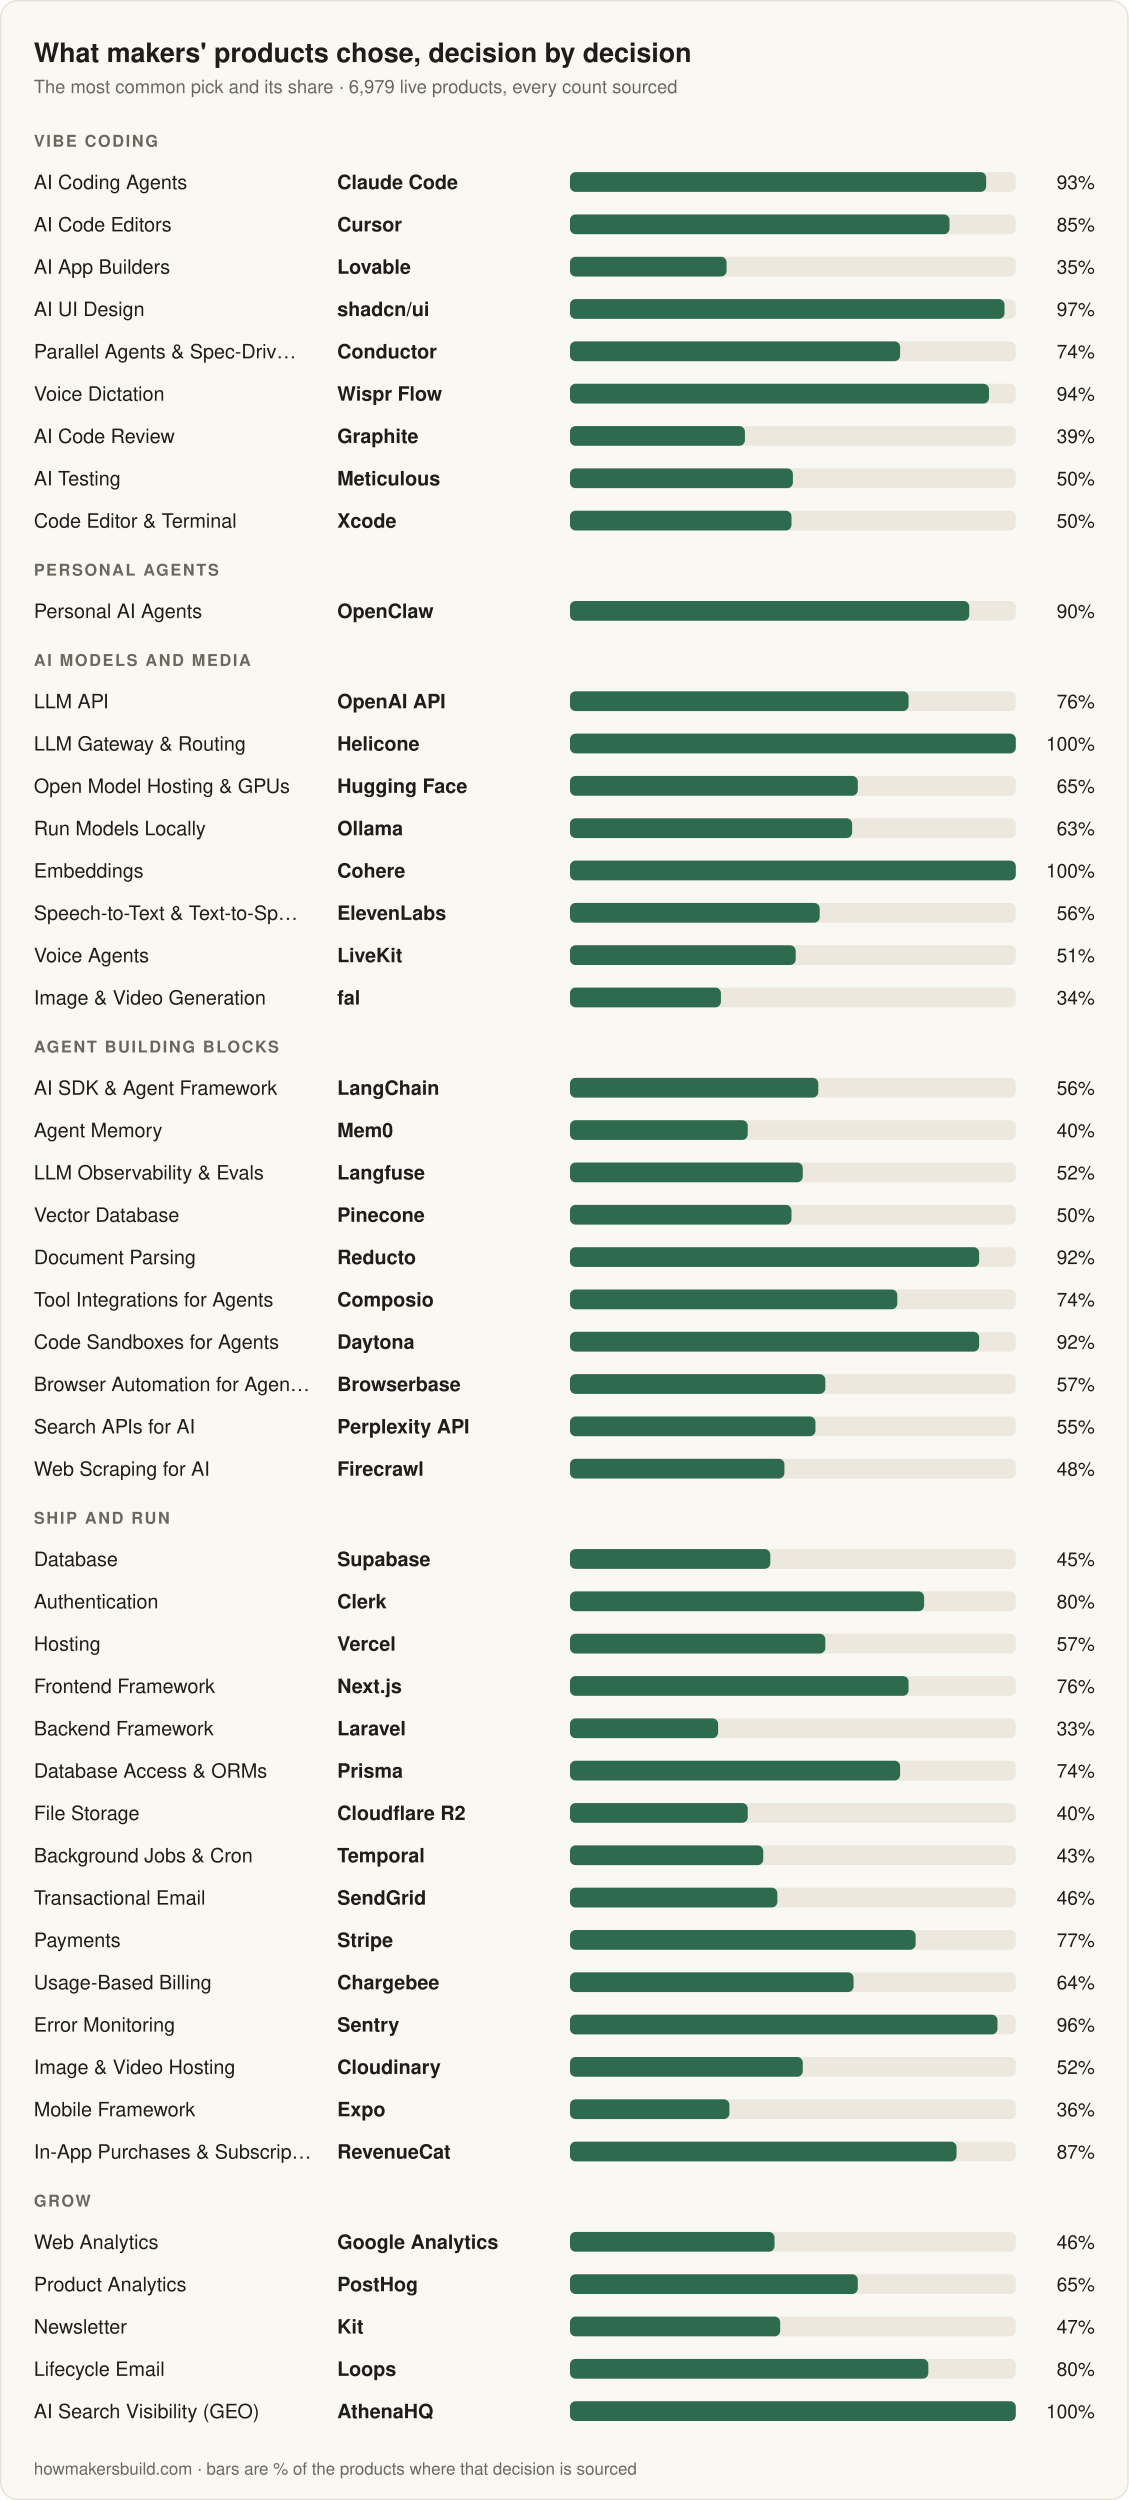
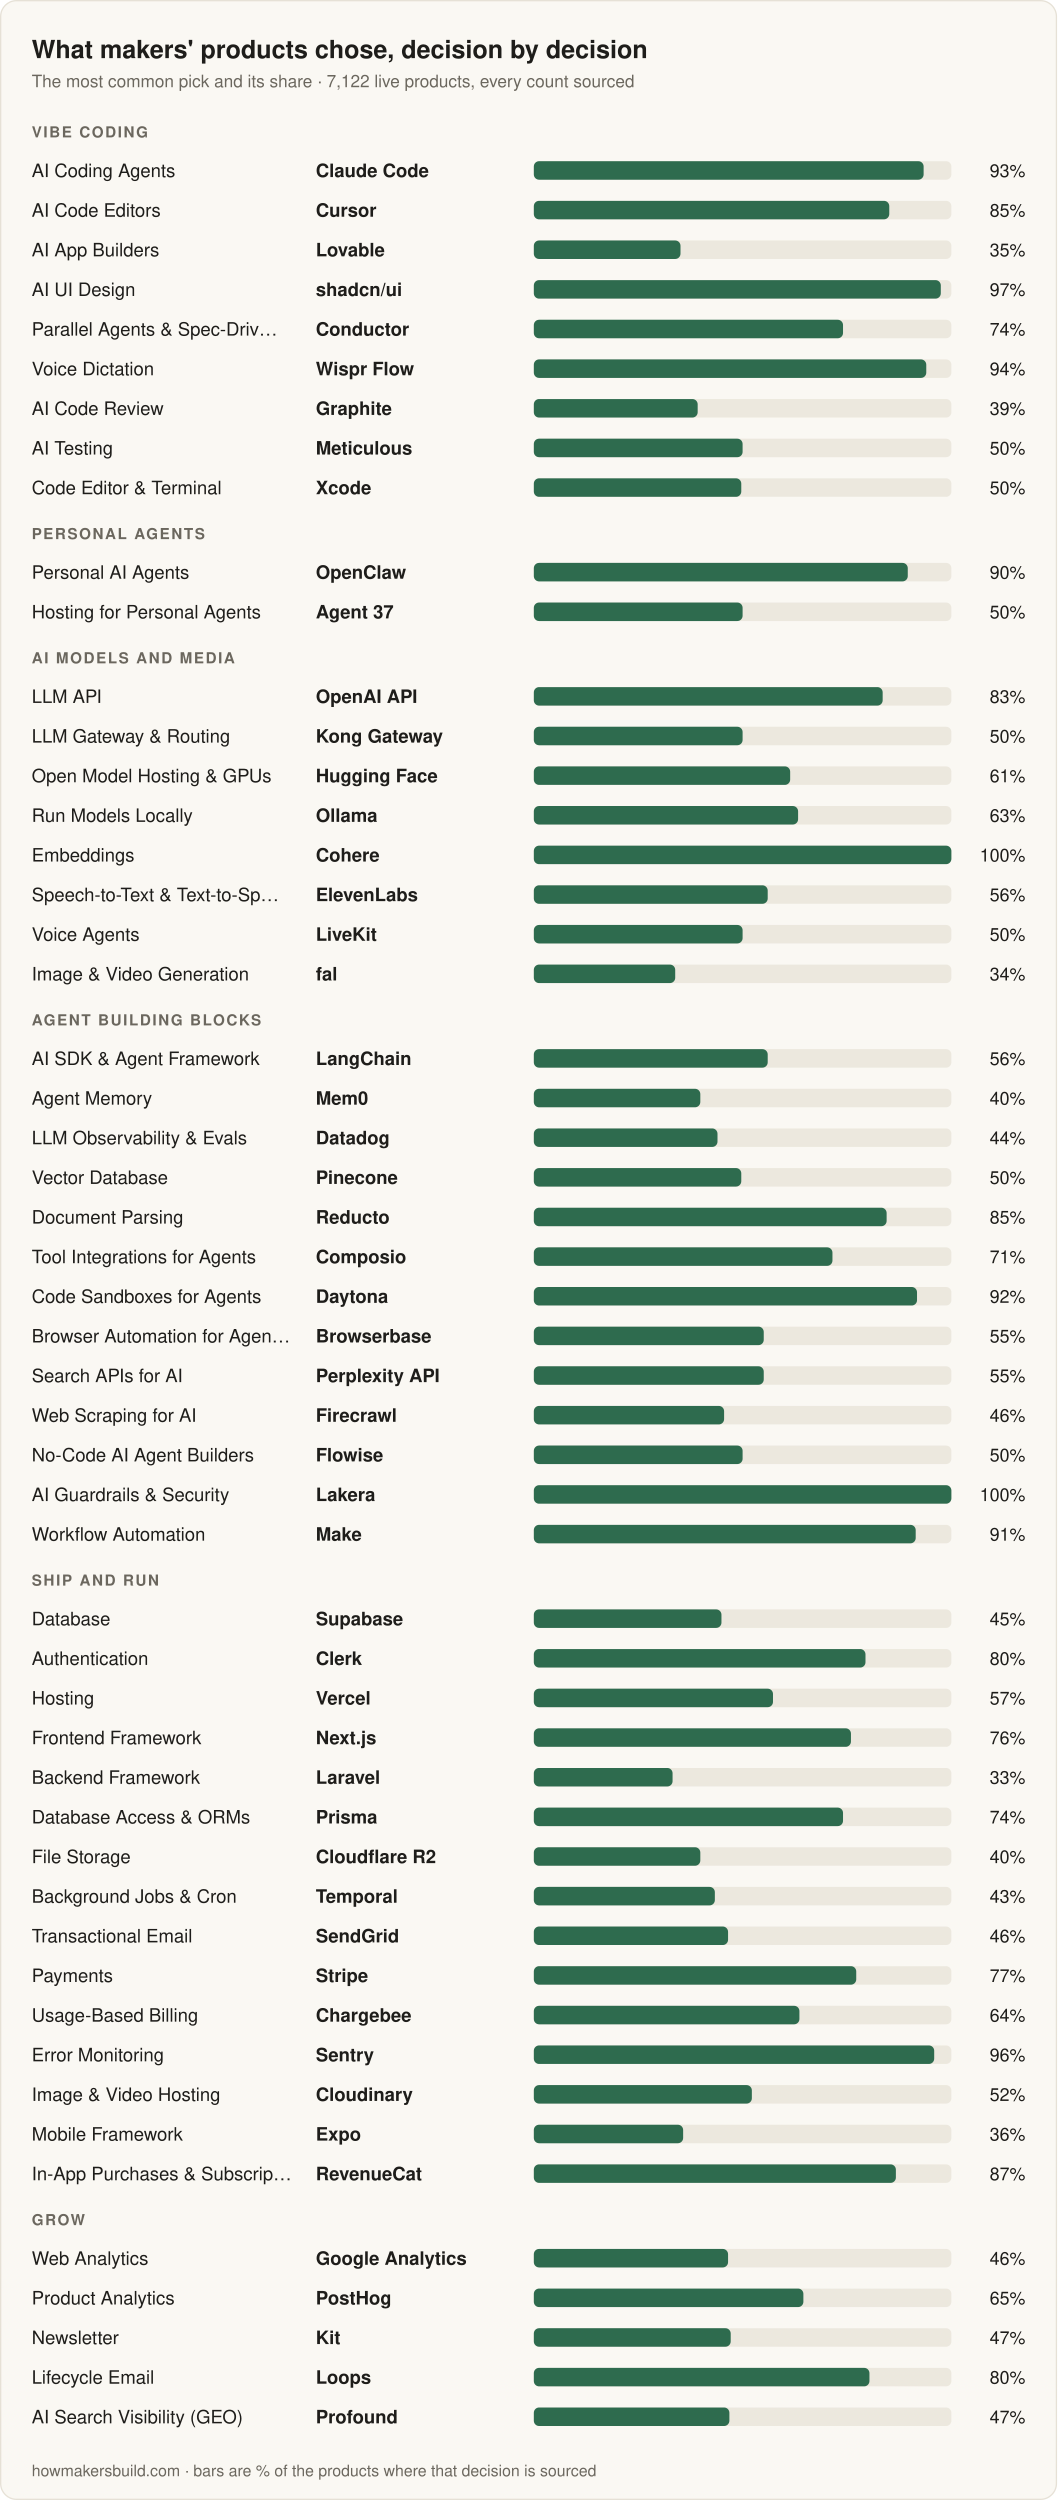
- <svg xmlns="http://www.w3.org/2000/svg" width="800" height="1772" viewBox="0 0 800 1772" font-family="-apple-system, BlinkMacSystemFont, 'Segoe UI', Helvetica, Arial, sans-serif">
-   <rect x="0.5" y="0.5" width="799" height="1771" rx="12" fill="#faf8f3" stroke="#e6e1d6" />
+ <svg xmlns="http://www.w3.org/2000/svg" width="800" height="1892" viewBox="0 0 800 1892" font-family="-apple-system, BlinkMacSystemFont, 'Segoe UI', Helvetica, Arial, sans-serif">
+   <rect x="0.5" y="0.5" width="799" height="1891" rx="12" fill="#faf8f3" stroke="#e6e1d6" />
  <text x="24" y="44" font-size="19" font-weight="700" fill="#1e1d1a">What makers' products chose, decision by decision</text>
-   <text x="24" y="66" font-size="13" fill="#6b675e">The most common pick and its share · 6,979 live products, every count sourced</text>
+   <text x="24" y="66" font-size="13" fill="#6b675e">The most common pick and its share · 7,122 live products, every count sourced</text>
  <text x="24" y="104" font-size="11.5" font-weight="700" letter-spacing="1.2" fill="#6b675e">VIBE CODING</text>
  <text x="24" y="134" font-size="14" fill="#1e1d1a">AI Coding Agents</text>
  <text x="239" y="134" font-size="14" font-weight="700" fill="#1e1d1a">Claude Code</text>
  <rect x="404" y="122" width="316" height="14" rx="4" fill="#ece8de" />
  <rect x="404" y="122" width="295" height="14" rx="4" fill="#2e6b4e" />
  <text x="776" y="134" font-size="13.5" text-anchor="end" fill="#1e1d1a">93%</text>
  <text x="24" y="164" font-size="14" fill="#1e1d1a">AI Code Editors</text>
  <text x="239" y="164" font-size="14" font-weight="700" fill="#1e1d1a">Cursor</text>
  <rect x="404" y="152" width="316" height="14" rx="4" fill="#ece8de" />
  <rect x="404" y="152" width="269" height="14" rx="4" fill="#2e6b4e" />
  <text x="776" y="164" font-size="13.5" text-anchor="end" fill="#1e1d1a">85%</text>
  <text x="24" y="194" font-size="14" fill="#1e1d1a">AI App Builders</text>
  <text x="239" y="194" font-size="14" font-weight="700" fill="#1e1d1a">Lovable</text>
  <rect x="404" y="182" width="316" height="14" rx="4" fill="#ece8de" />
  <rect x="404" y="182" width="111" height="14" rx="4" fill="#2e6b4e" />
  <text x="776" y="194" font-size="13.5" text-anchor="end" fill="#1e1d1a">35%</text>
  <text x="24" y="224" font-size="14" fill="#1e1d1a">AI UI Design</text>
  <text x="239" y="224" font-size="14" font-weight="700" fill="#1e1d1a">shadcn/ui</text>
  <rect x="404" y="212" width="316" height="14" rx="4" fill="#ece8de" />
  <rect x="404" y="212" width="308" height="14" rx="4" fill="#2e6b4e" />
  <text x="776" y="224" font-size="13.5" text-anchor="end" fill="#1e1d1a">97%</text>
  <text x="24" y="254" font-size="14" fill="#1e1d1a">Parallel Agents &amp; Spec-Driv…</text>
  <text x="239" y="254" font-size="14" font-weight="700" fill="#1e1d1a">Conductor</text>
  <rect x="404" y="242" width="316" height="14" rx="4" fill="#ece8de" />
  <rect x="404" y="242" width="234" height="14" rx="4" fill="#2e6b4e" />
  <text x="776" y="254" font-size="13.5" text-anchor="end" fill="#1e1d1a">74%</text>
  <text x="24" y="284" font-size="14" fill="#1e1d1a">Voice Dictation</text>
  <text x="239" y="284" font-size="14" font-weight="700" fill="#1e1d1a">Wispr Flow</text>
  <rect x="404" y="272" width="316" height="14" rx="4" fill="#ece8de" />
  <rect x="404" y="272" width="297" height="14" rx="4" fill="#2e6b4e" />
  <text x="776" y="284" font-size="13.5" text-anchor="end" fill="#1e1d1a">94%</text>
  <text x="24" y="314" font-size="14" fill="#1e1d1a">AI Code Review</text>
  <text x="239" y="314" font-size="14" font-weight="700" fill="#1e1d1a">Graphite</text>
  <rect x="404" y="302" width="316" height="14" rx="4" fill="#ece8de" />
  <rect x="404" y="302" width="124" height="14" rx="4" fill="#2e6b4e" />
  <text x="776" y="314" font-size="13.5" text-anchor="end" fill="#1e1d1a">39%</text>
  <text x="24" y="344" font-size="14" fill="#1e1d1a">AI Testing</text>
  <text x="239" y="344" font-size="14" font-weight="700" fill="#1e1d1a">Meticulous</text>
  <rect x="404" y="332" width="316" height="14" rx="4" fill="#ece8de" />
  <rect x="404" y="332" width="158" height="14" rx="4" fill="#2e6b4e" />
  <text x="776" y="344" font-size="13.5" text-anchor="end" fill="#1e1d1a">50%</text>
  <text x="24" y="374" font-size="14" fill="#1e1d1a">Code Editor &amp; Terminal</text>
  <text x="239" y="374" font-size="14" font-weight="700" fill="#1e1d1a">Xcode</text>
  <rect x="404" y="362" width="316" height="14" rx="4" fill="#ece8de" />
  <rect x="404" y="362" width="157" height="14" rx="4" fill="#2e6b4e" />
  <text x="776" y="374" font-size="13.5" text-anchor="end" fill="#1e1d1a">50%</text>
  <text x="24" y="408" font-size="11.5" font-weight="700" letter-spacing="1.2" fill="#6b675e">PERSONAL AGENTS</text>
  <text x="24" y="438" font-size="14" fill="#1e1d1a">Personal AI Agents</text>
  <text x="239" y="438" font-size="14" font-weight="700" fill="#1e1d1a">OpenClaw</text>
  <rect x="404" y="426" width="316" height="14" rx="4" fill="#ece8de" />
  <rect x="404" y="426" width="283" height="14" rx="4" fill="#2e6b4e" />
  <text x="776" y="438" font-size="13.5" text-anchor="end" fill="#1e1d1a">90%</text>
-   <text x="24" y="472" font-size="11.5" font-weight="700" letter-spacing="1.2" fill="#6b675e">AI MODELS AND MEDIA</text>
-   <text x="24" y="502" font-size="14" fill="#1e1d1a">LLM API</text>
-   <text x="239" y="502" font-size="14" font-weight="700" fill="#1e1d1a">OpenAI API</text>
-   <rect x="404" y="490" width="316" height="14" rx="4" fill="#ece8de" />
-   <rect x="404" y="490" width="240" height="14" rx="4" fill="#2e6b4e" />
-   <text x="776" y="502" font-size="13.5" text-anchor="end" fill="#1e1d1a">76%</text>
-   <text x="24" y="532" font-size="14" fill="#1e1d1a">LLM Gateway &amp; Routing</text>
-   <text x="239" y="532" font-size="14" font-weight="700" fill="#1e1d1a">Helicone</text>
+   <text x="24" y="468" font-size="14" fill="#1e1d1a">Hosting for Personal Agents</text>
+   <text x="239" y="468" font-size="14" font-weight="700" fill="#1e1d1a">Agent 37</text>
+   <rect x="404" y="456" width="316" height="14" rx="4" fill="#ece8de" />
+   <rect x="404" y="456" width="158" height="14" rx="4" fill="#2e6b4e" />
+   <text x="776" y="468" font-size="13.5" text-anchor="end" fill="#1e1d1a">50%</text>
+   <text x="24" y="502" font-size="11.5" font-weight="700" letter-spacing="1.2" fill="#6b675e">AI MODELS AND MEDIA</text>
+   <text x="24" y="532" font-size="14" fill="#1e1d1a">LLM API</text>
+   <text x="239" y="532" font-size="14" font-weight="700" fill="#1e1d1a">OpenAI API</text>
  <rect x="404" y="520" width="316" height="14" rx="4" fill="#ece8de" />
-   <rect x="404" y="520" width="316" height="14" rx="4" fill="#2e6b4e" />
-   <text x="776" y="532" font-size="13.5" text-anchor="end" fill="#1e1d1a">100%</text>
-   <text x="24" y="562" font-size="14" fill="#1e1d1a">Open Model Hosting &amp; GPUs</text>
-   <text x="239" y="562" font-size="14" font-weight="700" fill="#1e1d1a">Hugging Face</text>
+   <rect x="404" y="520" width="264" height="14" rx="4" fill="#2e6b4e" />
+   <text x="776" y="532" font-size="13.5" text-anchor="end" fill="#1e1d1a">83%</text>
+   <text x="24" y="562" font-size="14" fill="#1e1d1a">LLM Gateway &amp; Routing</text>
+   <text x="239" y="562" font-size="14" font-weight="700" fill="#1e1d1a">Kong Gateway</text>
  <rect x="404" y="550" width="316" height="14" rx="4" fill="#ece8de" />
-   <rect x="404" y="550" width="204" height="14" rx="4" fill="#2e6b4e" />
-   <text x="776" y="562" font-size="13.5" text-anchor="end" fill="#1e1d1a">65%</text>
-   <text x="24" y="592" font-size="14" fill="#1e1d1a">Run Models Locally</text>
-   <text x="239" y="592" font-size="14" font-weight="700" fill="#1e1d1a">Ollama</text>
+   <rect x="404" y="550" width="158" height="14" rx="4" fill="#2e6b4e" />
+   <text x="776" y="562" font-size="13.5" text-anchor="end" fill="#1e1d1a">50%</text>
+   <text x="24" y="592" font-size="14" fill="#1e1d1a">Open Model Hosting &amp; GPUs</text>
+   <text x="239" y="592" font-size="14" font-weight="700" fill="#1e1d1a">Hugging Face</text>
  <rect x="404" y="580" width="316" height="14" rx="4" fill="#ece8de" />
-   <rect x="404" y="580" width="200" height="14" rx="4" fill="#2e6b4e" />
-   <text x="776" y="592" font-size="13.5" text-anchor="end" fill="#1e1d1a">63%</text>
-   <text x="24" y="622" font-size="14" fill="#1e1d1a">Embeddings</text>
-   <text x="239" y="622" font-size="14" font-weight="700" fill="#1e1d1a">Cohere</text>
+   <rect x="404" y="580" width="194" height="14" rx="4" fill="#2e6b4e" />
+   <text x="776" y="592" font-size="13.5" text-anchor="end" fill="#1e1d1a">61%</text>
+   <text x="24" y="622" font-size="14" fill="#1e1d1a">Run Models Locally</text>
+   <text x="239" y="622" font-size="14" font-weight="700" fill="#1e1d1a">Ollama</text>
  <rect x="404" y="610" width="316" height="14" rx="4" fill="#ece8de" />
-   <rect x="404" y="610" width="316" height="14" rx="4" fill="#2e6b4e" />
-   <text x="776" y="622" font-size="13.5" text-anchor="end" fill="#1e1d1a">100%</text>
-   <text x="24" y="652" font-size="14" fill="#1e1d1a">Speech-to-Text &amp; Text-to-Sp…</text>
-   <text x="239" y="652" font-size="14" font-weight="700" fill="#1e1d1a">ElevenLabs</text>
+   <rect x="404" y="610" width="200" height="14" rx="4" fill="#2e6b4e" />
+   <text x="776" y="622" font-size="13.5" text-anchor="end" fill="#1e1d1a">63%</text>
+   <text x="24" y="652" font-size="14" fill="#1e1d1a">Embeddings</text>
+   <text x="239" y="652" font-size="14" font-weight="700" fill="#1e1d1a">Cohere</text>
  <rect x="404" y="640" width="316" height="14" rx="4" fill="#ece8de" />
-   <rect x="404" y="640" width="177" height="14" rx="4" fill="#2e6b4e" />
-   <text x="776" y="652" font-size="13.5" text-anchor="end" fill="#1e1d1a">56%</text>
-   <text x="24" y="682" font-size="14" fill="#1e1d1a">Voice Agents</text>
-   <text x="239" y="682" font-size="14" font-weight="700" fill="#1e1d1a">LiveKit</text>
+   <rect x="404" y="640" width="316" height="14" rx="4" fill="#2e6b4e" />
+   <text x="776" y="652" font-size="13.5" text-anchor="end" fill="#1e1d1a">100%</text>
+   <text x="24" y="682" font-size="14" fill="#1e1d1a">Speech-to-Text &amp; Text-to-Sp…</text>
+   <text x="239" y="682" font-size="14" font-weight="700" fill="#1e1d1a">ElevenLabs</text>
  <rect x="404" y="670" width="316" height="14" rx="4" fill="#ece8de" />
-   <rect x="404" y="670" width="160" height="14" rx="4" fill="#2e6b4e" />
-   <text x="776" y="682" font-size="13.5" text-anchor="end" fill="#1e1d1a">51%</text>
-   <text x="24" y="712" font-size="14" fill="#1e1d1a">Image &amp; Video Generation</text>
-   <text x="239" y="712" font-size="14" font-weight="700" fill="#1e1d1a">fal</text>
+   <rect x="404" y="670" width="177" height="14" rx="4" fill="#2e6b4e" />
+   <text x="776" y="682" font-size="13.5" text-anchor="end" fill="#1e1d1a">56%</text>
+   <text x="24" y="712" font-size="14" fill="#1e1d1a">Voice Agents</text>
+   <text x="239" y="712" font-size="14" font-weight="700" fill="#1e1d1a">LiveKit</text>
  <rect x="404" y="700" width="316" height="14" rx="4" fill="#ece8de" />
-   <rect x="404" y="700" width="107" height="14" rx="4" fill="#2e6b4e" />
-   <text x="776" y="712" font-size="13.5" text-anchor="end" fill="#1e1d1a">34%</text>
-   <text x="24" y="746" font-size="11.5" font-weight="700" letter-spacing="1.2" fill="#6b675e">AGENT BUILDING BLOCKS</text>
-   <text x="24" y="776" font-size="14" fill="#1e1d1a">AI SDK &amp; Agent Framework</text>
-   <text x="239" y="776" font-size="14" font-weight="700" fill="#1e1d1a">LangChain</text>
-   <rect x="404" y="764" width="316" height="14" rx="4" fill="#ece8de" />
-   <rect x="404" y="764" width="176" height="14" rx="4" fill="#2e6b4e" />
-   <text x="776" y="776" font-size="13.5" text-anchor="end" fill="#1e1d1a">56%</text>
-   <text x="24" y="806" font-size="14" fill="#1e1d1a">Agent Memory</text>
-   <text x="239" y="806" font-size="14" font-weight="700" fill="#1e1d1a">Mem0</text>
+   <rect x="404" y="700" width="158" height="14" rx="4" fill="#2e6b4e" />
+   <text x="776" y="712" font-size="13.5" text-anchor="end" fill="#1e1d1a">50%</text>
+   <text x="24" y="742" font-size="14" fill="#1e1d1a">Image &amp; Video Generation</text>
+   <text x="239" y="742" font-size="14" font-weight="700" fill="#1e1d1a">fal</text>
+   <rect x="404" y="730" width="316" height="14" rx="4" fill="#ece8de" />
+   <rect x="404" y="730" width="107" height="14" rx="4" fill="#2e6b4e" />
+   <text x="776" y="742" font-size="13.5" text-anchor="end" fill="#1e1d1a">34%</text>
+   <text x="24" y="776" font-size="11.5" font-weight="700" letter-spacing="1.2" fill="#6b675e">AGENT BUILDING BLOCKS</text>
+   <text x="24" y="806" font-size="14" fill="#1e1d1a">AI SDK &amp; Agent Framework</text>
+   <text x="239" y="806" font-size="14" font-weight="700" fill="#1e1d1a">LangChain</text>
  <rect x="404" y="794" width="316" height="14" rx="4" fill="#ece8de" />
-   <rect x="404" y="794" width="126" height="14" rx="4" fill="#2e6b4e" />
-   <text x="776" y="806" font-size="13.5" text-anchor="end" fill="#1e1d1a">40%</text>
-   <text x="24" y="836" font-size="14" fill="#1e1d1a">LLM Observability &amp; Evals</text>
-   <text x="239" y="836" font-size="14" font-weight="700" fill="#1e1d1a">Langfuse</text>
+   <rect x="404" y="794" width="177" height="14" rx="4" fill="#2e6b4e" />
+   <text x="776" y="806" font-size="13.5" text-anchor="end" fill="#1e1d1a">56%</text>
+   <text x="24" y="836" font-size="14" fill="#1e1d1a">Agent Memory</text>
+   <text x="239" y="836" font-size="14" font-weight="700" fill="#1e1d1a">Mem0</text>
  <rect x="404" y="824" width="316" height="14" rx="4" fill="#ece8de" />
-   <rect x="404" y="824" width="165" height="14" rx="4" fill="#2e6b4e" />
-   <text x="776" y="836" font-size="13.5" text-anchor="end" fill="#1e1d1a">52%</text>
-   <text x="24" y="866" font-size="14" fill="#1e1d1a">Vector Database</text>
-   <text x="239" y="866" font-size="14" font-weight="700" fill="#1e1d1a">Pinecone</text>
+   <rect x="404" y="824" width="126" height="14" rx="4" fill="#2e6b4e" />
+   <text x="776" y="836" font-size="13.5" text-anchor="end" fill="#1e1d1a">40%</text>
+   <text x="24" y="866" font-size="14" fill="#1e1d1a">LLM Observability &amp; Evals</text>
+   <text x="239" y="866" font-size="14" font-weight="700" fill="#1e1d1a">Datadog</text>
  <rect x="404" y="854" width="316" height="14" rx="4" fill="#ece8de" />
-   <rect x="404" y="854" width="157" height="14" rx="4" fill="#2e6b4e" />
-   <text x="776" y="866" font-size="13.5" text-anchor="end" fill="#1e1d1a">50%</text>
-   <text x="24" y="896" font-size="14" fill="#1e1d1a">Document Parsing</text>
-   <text x="239" y="896" font-size="14" font-weight="700" fill="#1e1d1a">Reducto</text>
+   <rect x="404" y="854" width="139" height="14" rx="4" fill="#2e6b4e" />
+   <text x="776" y="866" font-size="13.5" text-anchor="end" fill="#1e1d1a">44%</text>
+   <text x="24" y="896" font-size="14" fill="#1e1d1a">Vector Database</text>
+   <text x="239" y="896" font-size="14" font-weight="700" fill="#1e1d1a">Pinecone</text>
  <rect x="404" y="884" width="316" height="14" rx="4" fill="#ece8de" />
-   <rect x="404" y="884" width="290" height="14" rx="4" fill="#2e6b4e" />
-   <text x="776" y="896" font-size="13.5" text-anchor="end" fill="#1e1d1a">92%</text>
-   <text x="24" y="926" font-size="14" fill="#1e1d1a">Tool Integrations for Agents</text>
-   <text x="239" y="926" font-size="14" font-weight="700" fill="#1e1d1a">Composio</text>
+   <rect x="404" y="884" width="157" height="14" rx="4" fill="#2e6b4e" />
+   <text x="776" y="896" font-size="13.5" text-anchor="end" fill="#1e1d1a">50%</text>
+   <text x="24" y="926" font-size="14" fill="#1e1d1a">Document Parsing</text>
+   <text x="239" y="926" font-size="14" font-weight="700" fill="#1e1d1a">Reducto</text>
  <rect x="404" y="914" width="316" height="14" rx="4" fill="#ece8de" />
-   <rect x="404" y="914" width="232" height="14" rx="4" fill="#2e6b4e" />
-   <text x="776" y="926" font-size="13.5" text-anchor="end" fill="#1e1d1a">74%</text>
-   <text x="24" y="956" font-size="14" fill="#1e1d1a">Code Sandboxes for Agents</text>
-   <text x="239" y="956" font-size="14" font-weight="700" fill="#1e1d1a">Daytona</text>
+   <rect x="404" y="914" width="267" height="14" rx="4" fill="#2e6b4e" />
+   <text x="776" y="926" font-size="13.5" text-anchor="end" fill="#1e1d1a">85%</text>
+   <text x="24" y="956" font-size="14" fill="#1e1d1a">Tool Integrations for Agents</text>
+   <text x="239" y="956" font-size="14" font-weight="700" fill="#1e1d1a">Composio</text>
  <rect x="404" y="944" width="316" height="14" rx="4" fill="#ece8de" />
-   <rect x="404" y="944" width="290" height="14" rx="4" fill="#2e6b4e" />
-   <text x="776" y="956" font-size="13.5" text-anchor="end" fill="#1e1d1a">92%</text>
-   <text x="24" y="986" font-size="14" fill="#1e1d1a">Browser Automation for Agen…</text>
-   <text x="239" y="986" font-size="14" font-weight="700" fill="#1e1d1a">Browserbase</text>
+   <rect x="404" y="944" width="226" height="14" rx="4" fill="#2e6b4e" />
+   <text x="776" y="956" font-size="13.5" text-anchor="end" fill="#1e1d1a">71%</text>
+   <text x="24" y="986" font-size="14" fill="#1e1d1a">Code Sandboxes for Agents</text>
+   <text x="239" y="986" font-size="14" font-weight="700" fill="#1e1d1a">Daytona</text>
  <rect x="404" y="974" width="316" height="14" rx="4" fill="#ece8de" />
-   <rect x="404" y="974" width="181" height="14" rx="4" fill="#2e6b4e" />
-   <text x="776" y="986" font-size="13.5" text-anchor="end" fill="#1e1d1a">57%</text>
-   <text x="24" y="1016" font-size="14" fill="#1e1d1a">Search APIs for AI</text>
-   <text x="239" y="1016" font-size="14" font-weight="700" fill="#1e1d1a">Perplexity API</text>
+   <rect x="404" y="974" width="290" height="14" rx="4" fill="#2e6b4e" />
+   <text x="776" y="986" font-size="13.5" text-anchor="end" fill="#1e1d1a">92%</text>
+   <text x="24" y="1016" font-size="14" fill="#1e1d1a">Browser Automation for Agen…</text>
+   <text x="239" y="1016" font-size="14" font-weight="700" fill="#1e1d1a">Browserbase</text>
  <rect x="404" y="1004" width="316" height="14" rx="4" fill="#ece8de" />
  <rect x="404" y="1004" width="174" height="14" rx="4" fill="#2e6b4e" />
  <text x="776" y="1016" font-size="13.5" text-anchor="end" fill="#1e1d1a">55%</text>
-   <text x="24" y="1046" font-size="14" fill="#1e1d1a">Web Scraping for AI</text>
-   <text x="239" y="1046" font-size="14" font-weight="700" fill="#1e1d1a">Firecrawl</text>
+   <text x="24" y="1046" font-size="14" fill="#1e1d1a">Search APIs for AI</text>
+   <text x="239" y="1046" font-size="14" font-weight="700" fill="#1e1d1a">Perplexity API</text>
  <rect x="404" y="1034" width="316" height="14" rx="4" fill="#ece8de" />
-   <rect x="404" y="1034" width="152" height="14" rx="4" fill="#2e6b4e" />
-   <text x="776" y="1046" font-size="13.5" text-anchor="end" fill="#1e1d1a">48%</text>
-   <text x="24" y="1080" font-size="11.5" font-weight="700" letter-spacing="1.2" fill="#6b675e">SHIP AND RUN</text>
-   <text x="24" y="1110" font-size="14" fill="#1e1d1a">Database</text>
-   <text x="239" y="1110" font-size="14" font-weight="700" fill="#1e1d1a">Supabase</text>
-   <rect x="404" y="1098" width="316" height="14" rx="4" fill="#ece8de" />
-   <rect x="404" y="1098" width="142" height="14" rx="4" fill="#2e6b4e" />
-   <text x="776" y="1110" font-size="13.5" text-anchor="end" fill="#1e1d1a">45%</text>
-   <text x="24" y="1140" font-size="14" fill="#1e1d1a">Authentication</text>
-   <text x="239" y="1140" font-size="14" font-weight="700" fill="#1e1d1a">Clerk</text>
-   <rect x="404" y="1128" width="316" height="14" rx="4" fill="#ece8de" />
-   <rect x="404" y="1128" width="251" height="14" rx="4" fill="#2e6b4e" />
-   <text x="776" y="1140" font-size="13.5" text-anchor="end" fill="#1e1d1a">80%</text>
-   <text x="24" y="1170" font-size="14" fill="#1e1d1a">Hosting</text>
-   <text x="239" y="1170" font-size="14" font-weight="700" fill="#1e1d1a">Vercel</text>
-   <rect x="404" y="1158" width="316" height="14" rx="4" fill="#ece8de" />
-   <rect x="404" y="1158" width="181" height="14" rx="4" fill="#2e6b4e" />
-   <text x="776" y="1170" font-size="13.5" text-anchor="end" fill="#1e1d1a">57%</text>
-   <text x="24" y="1200" font-size="14" fill="#1e1d1a">Frontend Framework</text>
-   <text x="239" y="1200" font-size="14" font-weight="700" fill="#1e1d1a">Next.js</text>
-   <rect x="404" y="1188" width="316" height="14" rx="4" fill="#ece8de" />
-   <rect x="404" y="1188" width="240" height="14" rx="4" fill="#2e6b4e" />
-   <text x="776" y="1200" font-size="13.5" text-anchor="end" fill="#1e1d1a">76%</text>
-   <text x="24" y="1230" font-size="14" fill="#1e1d1a">Backend Framework</text>
-   <text x="239" y="1230" font-size="14" font-weight="700" fill="#1e1d1a">Laravel</text>
+   <rect x="404" y="1034" width="174" height="14" rx="4" fill="#2e6b4e" />
+   <text x="776" y="1046" font-size="13.5" text-anchor="end" fill="#1e1d1a">55%</text>
+   <text x="24" y="1076" font-size="14" fill="#1e1d1a">Web Scraping for AI</text>
+   <text x="239" y="1076" font-size="14" font-weight="700" fill="#1e1d1a">Firecrawl</text>
+   <rect x="404" y="1064" width="316" height="14" rx="4" fill="#ece8de" />
+   <rect x="404" y="1064" width="144" height="14" rx="4" fill="#2e6b4e" />
+   <text x="776" y="1076" font-size="13.5" text-anchor="end" fill="#1e1d1a">46%</text>
+   <text x="24" y="1106" font-size="14" fill="#1e1d1a">No-Code AI Agent Builders</text>
+   <text x="239" y="1106" font-size="14" font-weight="700" fill="#1e1d1a">Flowise</text>
+   <rect x="404" y="1094" width="316" height="14" rx="4" fill="#ece8de" />
+   <rect x="404" y="1094" width="158" height="14" rx="4" fill="#2e6b4e" />
+   <text x="776" y="1106" font-size="13.5" text-anchor="end" fill="#1e1d1a">50%</text>
+   <text x="24" y="1136" font-size="14" fill="#1e1d1a">AI Guardrails &amp; Security</text>
+   <text x="239" y="1136" font-size="14" font-weight="700" fill="#1e1d1a">Lakera</text>
+   <rect x="404" y="1124" width="316" height="14" rx="4" fill="#ece8de" />
+   <rect x="404" y="1124" width="316" height="14" rx="4" fill="#2e6b4e" />
+   <text x="776" y="1136" font-size="13.5" text-anchor="end" fill="#1e1d1a">100%</text>
+   <text x="24" y="1166" font-size="14" fill="#1e1d1a">Workflow Automation</text>
+   <text x="239" y="1166" font-size="14" font-weight="700" fill="#1e1d1a">Make</text>
+   <rect x="404" y="1154" width="316" height="14" rx="4" fill="#ece8de" />
+   <rect x="404" y="1154" width="289" height="14" rx="4" fill="#2e6b4e" />
+   <text x="776" y="1166" font-size="13.5" text-anchor="end" fill="#1e1d1a">91%</text>
+   <text x="24" y="1200" font-size="11.5" font-weight="700" letter-spacing="1.2" fill="#6b675e">SHIP AND RUN</text>
+   <text x="24" y="1230" font-size="14" fill="#1e1d1a">Database</text>
+   <text x="239" y="1230" font-size="14" font-weight="700" fill="#1e1d1a">Supabase</text>
  <rect x="404" y="1218" width="316" height="14" rx="4" fill="#ece8de" />
-   <rect x="404" y="1218" width="105" height="14" rx="4" fill="#2e6b4e" />
-   <text x="776" y="1230" font-size="13.5" text-anchor="end" fill="#1e1d1a">33%</text>
-   <text x="24" y="1260" font-size="14" fill="#1e1d1a">Database Access &amp; ORMs</text>
-   <text x="239" y="1260" font-size="14" font-weight="700" fill="#1e1d1a">Prisma</text>
+   <rect x="404" y="1218" width="142" height="14" rx="4" fill="#2e6b4e" />
+   <text x="776" y="1230" font-size="13.5" text-anchor="end" fill="#1e1d1a">45%</text>
+   <text x="24" y="1260" font-size="14" fill="#1e1d1a">Authentication</text>
+   <text x="239" y="1260" font-size="14" font-weight="700" fill="#1e1d1a">Clerk</text>
  <rect x="404" y="1248" width="316" height="14" rx="4" fill="#ece8de" />
-   <rect x="404" y="1248" width="234" height="14" rx="4" fill="#2e6b4e" />
-   <text x="776" y="1260" font-size="13.5" text-anchor="end" fill="#1e1d1a">74%</text>
-   <text x="24" y="1290" font-size="14" fill="#1e1d1a">File Storage</text>
-   <text x="239" y="1290" font-size="14" font-weight="700" fill="#1e1d1a">Cloudflare R2</text>
+   <rect x="404" y="1248" width="251" height="14" rx="4" fill="#2e6b4e" />
+   <text x="776" y="1260" font-size="13.5" text-anchor="end" fill="#1e1d1a">80%</text>
+   <text x="24" y="1290" font-size="14" fill="#1e1d1a">Hosting</text>
+   <text x="239" y="1290" font-size="14" font-weight="700" fill="#1e1d1a">Vercel</text>
  <rect x="404" y="1278" width="316" height="14" rx="4" fill="#ece8de" />
-   <rect x="404" y="1278" width="126" height="14" rx="4" fill="#2e6b4e" />
-   <text x="776" y="1290" font-size="13.5" text-anchor="end" fill="#1e1d1a">40%</text>
-   <text x="24" y="1320" font-size="14" fill="#1e1d1a">Background Jobs &amp; Cron</text>
-   <text x="239" y="1320" font-size="14" font-weight="700" fill="#1e1d1a">Temporal</text>
+   <rect x="404" y="1278" width="181" height="14" rx="4" fill="#2e6b4e" />
+   <text x="776" y="1290" font-size="13.5" text-anchor="end" fill="#1e1d1a">57%</text>
+   <text x="24" y="1320" font-size="14" fill="#1e1d1a">Frontend Framework</text>
+   <text x="239" y="1320" font-size="14" font-weight="700" fill="#1e1d1a">Next.js</text>
  <rect x="404" y="1308" width="316" height="14" rx="4" fill="#ece8de" />
-   <rect x="404" y="1308" width="137" height="14" rx="4" fill="#2e6b4e" />
-   <text x="776" y="1320" font-size="13.5" text-anchor="end" fill="#1e1d1a">43%</text>
-   <text x="24" y="1350" font-size="14" fill="#1e1d1a">Transactional Email</text>
-   <text x="239" y="1350" font-size="14" font-weight="700" fill="#1e1d1a">SendGrid</text>
+   <rect x="404" y="1308" width="240" height="14" rx="4" fill="#2e6b4e" />
+   <text x="776" y="1320" font-size="13.5" text-anchor="end" fill="#1e1d1a">76%</text>
+   <text x="24" y="1350" font-size="14" fill="#1e1d1a">Backend Framework</text>
+   <text x="239" y="1350" font-size="14" font-weight="700" fill="#1e1d1a">Laravel</text>
  <rect x="404" y="1338" width="316" height="14" rx="4" fill="#ece8de" />
-   <rect x="404" y="1338" width="147" height="14" rx="4" fill="#2e6b4e" />
-   <text x="776" y="1350" font-size="13.5" text-anchor="end" fill="#1e1d1a">46%</text>
-   <text x="24" y="1380" font-size="14" fill="#1e1d1a">Payments</text>
-   <text x="239" y="1380" font-size="14" font-weight="700" fill="#1e1d1a">Stripe</text>
+   <rect x="404" y="1338" width="105" height="14" rx="4" fill="#2e6b4e" />
+   <text x="776" y="1350" font-size="13.5" text-anchor="end" fill="#1e1d1a">33%</text>
+   <text x="24" y="1380" font-size="14" fill="#1e1d1a">Database Access &amp; ORMs</text>
+   <text x="239" y="1380" font-size="14" font-weight="700" fill="#1e1d1a">Prisma</text>
  <rect x="404" y="1368" width="316" height="14" rx="4" fill="#ece8de" />
-   <rect x="404" y="1368" width="245" height="14" rx="4" fill="#2e6b4e" />
-   <text x="776" y="1380" font-size="13.5" text-anchor="end" fill="#1e1d1a">77%</text>
-   <text x="24" y="1410" font-size="14" fill="#1e1d1a">Usage-Based Billing</text>
-   <text x="239" y="1410" font-size="14" font-weight="700" fill="#1e1d1a">Chargebee</text>
+   <rect x="404" y="1368" width="234" height="14" rx="4" fill="#2e6b4e" />
+   <text x="776" y="1380" font-size="13.5" text-anchor="end" fill="#1e1d1a">74%</text>
+   <text x="24" y="1410" font-size="14" fill="#1e1d1a">File Storage</text>
+   <text x="239" y="1410" font-size="14" font-weight="700" fill="#1e1d1a">Cloudflare R2</text>
  <rect x="404" y="1398" width="316" height="14" rx="4" fill="#ece8de" />
-   <rect x="404" y="1398" width="201" height="14" rx="4" fill="#2e6b4e" />
-   <text x="776" y="1410" font-size="13.5" text-anchor="end" fill="#1e1d1a">64%</text>
-   <text x="24" y="1440" font-size="14" fill="#1e1d1a">Error Monitoring</text>
-   <text x="239" y="1440" font-size="14" font-weight="700" fill="#1e1d1a">Sentry</text>
+   <rect x="404" y="1398" width="126" height="14" rx="4" fill="#2e6b4e" />
+   <text x="776" y="1410" font-size="13.5" text-anchor="end" fill="#1e1d1a">40%</text>
+   <text x="24" y="1440" font-size="14" fill="#1e1d1a">Background Jobs &amp; Cron</text>
+   <text x="239" y="1440" font-size="14" font-weight="700" fill="#1e1d1a">Temporal</text>
  <rect x="404" y="1428" width="316" height="14" rx="4" fill="#ece8de" />
-   <rect x="404" y="1428" width="303" height="14" rx="4" fill="#2e6b4e" />
-   <text x="776" y="1440" font-size="13.5" text-anchor="end" fill="#1e1d1a">96%</text>
-   <text x="24" y="1470" font-size="14" fill="#1e1d1a">Image &amp; Video Hosting</text>
-   <text x="239" y="1470" font-size="14" font-weight="700" fill="#1e1d1a">Cloudinary</text>
+   <rect x="404" y="1428" width="137" height="14" rx="4" fill="#2e6b4e" />
+   <text x="776" y="1440" font-size="13.5" text-anchor="end" fill="#1e1d1a">43%</text>
+   <text x="24" y="1470" font-size="14" fill="#1e1d1a">Transactional Email</text>
+   <text x="239" y="1470" font-size="14" font-weight="700" fill="#1e1d1a">SendGrid</text>
  <rect x="404" y="1458" width="316" height="14" rx="4" fill="#ece8de" />
-   <rect x="404" y="1458" width="165" height="14" rx="4" fill="#2e6b4e" />
-   <text x="776" y="1470" font-size="13.5" text-anchor="end" fill="#1e1d1a">52%</text>
-   <text x="24" y="1500" font-size="14" fill="#1e1d1a">Mobile Framework</text>
-   <text x="239" y="1500" font-size="14" font-weight="700" fill="#1e1d1a">Expo</text>
+   <rect x="404" y="1458" width="147" height="14" rx="4" fill="#2e6b4e" />
+   <text x="776" y="1470" font-size="13.5" text-anchor="end" fill="#1e1d1a">46%</text>
+   <text x="24" y="1500" font-size="14" fill="#1e1d1a">Payments</text>
+   <text x="239" y="1500" font-size="14" font-weight="700" fill="#1e1d1a">Stripe</text>
  <rect x="404" y="1488" width="316" height="14" rx="4" fill="#ece8de" />
-   <rect x="404" y="1488" width="113" height="14" rx="4" fill="#2e6b4e" />
-   <text x="776" y="1500" font-size="13.5" text-anchor="end" fill="#1e1d1a">36%</text>
-   <text x="24" y="1530" font-size="14" fill="#1e1d1a">In-App Purchases &amp; Subscrip…</text>
-   <text x="239" y="1530" font-size="14" font-weight="700" fill="#1e1d1a">RevenueCat</text>
+   <rect x="404" y="1488" width="244" height="14" rx="4" fill="#2e6b4e" />
+   <text x="776" y="1500" font-size="13.5" text-anchor="end" fill="#1e1d1a">77%</text>
+   <text x="24" y="1530" font-size="14" fill="#1e1d1a">Usage-Based Billing</text>
+   <text x="239" y="1530" font-size="14" font-weight="700" fill="#1e1d1a">Chargebee</text>
  <rect x="404" y="1518" width="316" height="14" rx="4" fill="#ece8de" />
-   <rect x="404" y="1518" width="274" height="14" rx="4" fill="#2e6b4e" />
-   <text x="776" y="1530" font-size="13.5" text-anchor="end" fill="#1e1d1a">87%</text>
-   <text x="24" y="1564" font-size="11.5" font-weight="700" letter-spacing="1.2" fill="#6b675e">GROW</text>
-   <text x="24" y="1594" font-size="14" fill="#1e1d1a">Web Analytics</text>
-   <text x="239" y="1594" font-size="14" font-weight="700" fill="#1e1d1a">Google Analytics</text>
-   <rect x="404" y="1582" width="316" height="14" rx="4" fill="#ece8de" />
-   <rect x="404" y="1582" width="145" height="14" rx="4" fill="#2e6b4e" />
-   <text x="776" y="1594" font-size="13.5" text-anchor="end" fill="#1e1d1a">46%</text>
-   <text x="24" y="1624" font-size="14" fill="#1e1d1a">Product Analytics</text>
-   <text x="239" y="1624" font-size="14" font-weight="700" fill="#1e1d1a">PostHog</text>
-   <rect x="404" y="1612" width="316" height="14" rx="4" fill="#ece8de" />
-   <rect x="404" y="1612" width="204" height="14" rx="4" fill="#2e6b4e" />
-   <text x="776" y="1624" font-size="13.5" text-anchor="end" fill="#1e1d1a">65%</text>
-   <text x="24" y="1654" font-size="14" fill="#1e1d1a">Newsletter</text>
-   <text x="239" y="1654" font-size="14" font-weight="700" fill="#1e1d1a">Kit</text>
-   <rect x="404" y="1642" width="316" height="14" rx="4" fill="#ece8de" />
-   <rect x="404" y="1642" width="149" height="14" rx="4" fill="#2e6b4e" />
-   <text x="776" y="1654" font-size="13.5" text-anchor="end" fill="#1e1d1a">47%</text>
-   <text x="24" y="1684" font-size="14" fill="#1e1d1a">Lifecycle Email</text>
-   <text x="239" y="1684" font-size="14" font-weight="700" fill="#1e1d1a">Loops</text>
-   <rect x="404" y="1672" width="316" height="14" rx="4" fill="#ece8de" />
-   <rect x="404" y="1672" width="254" height="14" rx="4" fill="#2e6b4e" />
-   <text x="776" y="1684" font-size="13.5" text-anchor="end" fill="#1e1d1a">80%</text>
-   <text x="24" y="1714" font-size="14" fill="#1e1d1a">AI Search Visibility (GEO)</text>
-   <text x="239" y="1714" font-size="14" font-weight="700" fill="#1e1d1a">AthenaHQ</text>
+   <rect x="404" y="1518" width="201" height="14" rx="4" fill="#2e6b4e" />
+   <text x="776" y="1530" font-size="13.5" text-anchor="end" fill="#1e1d1a">64%</text>
+   <text x="24" y="1560" font-size="14" fill="#1e1d1a">Error Monitoring</text>
+   <text x="239" y="1560" font-size="14" font-weight="700" fill="#1e1d1a">Sentry</text>
+   <rect x="404" y="1548" width="316" height="14" rx="4" fill="#ece8de" />
+   <rect x="404" y="1548" width="303" height="14" rx="4" fill="#2e6b4e" />
+   <text x="776" y="1560" font-size="13.5" text-anchor="end" fill="#1e1d1a">96%</text>
+   <text x="24" y="1590" font-size="14" fill="#1e1d1a">Image &amp; Video Hosting</text>
+   <text x="239" y="1590" font-size="14" font-weight="700" fill="#1e1d1a">Cloudinary</text>
+   <rect x="404" y="1578" width="316" height="14" rx="4" fill="#ece8de" />
+   <rect x="404" y="1578" width="165" height="14" rx="4" fill="#2e6b4e" />
+   <text x="776" y="1590" font-size="13.5" text-anchor="end" fill="#1e1d1a">52%</text>
+   <text x="24" y="1620" font-size="14" fill="#1e1d1a">Mobile Framework</text>
+   <text x="239" y="1620" font-size="14" font-weight="700" fill="#1e1d1a">Expo</text>
+   <rect x="404" y="1608" width="316" height="14" rx="4" fill="#ece8de" />
+   <rect x="404" y="1608" width="113" height="14" rx="4" fill="#2e6b4e" />
+   <text x="776" y="1620" font-size="13.5" text-anchor="end" fill="#1e1d1a">36%</text>
+   <text x="24" y="1650" font-size="14" fill="#1e1d1a">In-App Purchases &amp; Subscrip…</text>
+   <text x="239" y="1650" font-size="14" font-weight="700" fill="#1e1d1a">RevenueCat</text>
+   <rect x="404" y="1638" width="316" height="14" rx="4" fill="#ece8de" />
+   <rect x="404" y="1638" width="274" height="14" rx="4" fill="#2e6b4e" />
+   <text x="776" y="1650" font-size="13.5" text-anchor="end" fill="#1e1d1a">87%</text>
+   <text x="24" y="1684" font-size="11.5" font-weight="700" letter-spacing="1.2" fill="#6b675e">GROW</text>
+   <text x="24" y="1714" font-size="14" fill="#1e1d1a">Web Analytics</text>
+   <text x="239" y="1714" font-size="14" font-weight="700" fill="#1e1d1a">Google Analytics</text>
  <rect x="404" y="1702" width="316" height="14" rx="4" fill="#ece8de" />
-   <rect x="404" y="1702" width="316" height="14" rx="4" fill="#2e6b4e" />
-   <text x="776" y="1714" font-size="13.5" text-anchor="end" fill="#1e1d1a">100%</text>
-   <text x="24" y="1754" font-size="12" fill="#6b675e">howmakersbuild.com · bars are % of the products where that decision is sourced</text>
+   <rect x="404" y="1702" width="147" height="14" rx="4" fill="#2e6b4e" />
+   <text x="776" y="1714" font-size="13.5" text-anchor="end" fill="#1e1d1a">46%</text>
+   <text x="24" y="1744" font-size="14" fill="#1e1d1a">Product Analytics</text>
+   <text x="239" y="1744" font-size="14" font-weight="700" fill="#1e1d1a">PostHog</text>
+   <rect x="404" y="1732" width="316" height="14" rx="4" fill="#ece8de" />
+   <rect x="404" y="1732" width="204" height="14" rx="4" fill="#2e6b4e" />
+   <text x="776" y="1744" font-size="13.5" text-anchor="end" fill="#1e1d1a">65%</text>
+   <text x="24" y="1774" font-size="14" fill="#1e1d1a">Newsletter</text>
+   <text x="239" y="1774" font-size="14" font-weight="700" fill="#1e1d1a">Kit</text>
+   <rect x="404" y="1762" width="316" height="14" rx="4" fill="#ece8de" />
+   <rect x="404" y="1762" width="149" height="14" rx="4" fill="#2e6b4e" />
+   <text x="776" y="1774" font-size="13.5" text-anchor="end" fill="#1e1d1a">47%</text>
+   <text x="24" y="1804" font-size="14" fill="#1e1d1a">Lifecycle Email</text>
+   <text x="239" y="1804" font-size="14" font-weight="700" fill="#1e1d1a">Loops</text>
+   <rect x="404" y="1792" width="316" height="14" rx="4" fill="#ece8de" />
+   <rect x="404" y="1792" width="254" height="14" rx="4" fill="#2e6b4e" />
+   <text x="776" y="1804" font-size="13.5" text-anchor="end" fill="#1e1d1a">80%</text>
+   <text x="24" y="1834" font-size="14" fill="#1e1d1a">AI Search Visibility (GEO)</text>
+   <text x="239" y="1834" font-size="14" font-weight="700" fill="#1e1d1a">Profound</text>
+   <rect x="404" y="1822" width="316" height="14" rx="4" fill="#ece8de" />
+   <rect x="404" y="1822" width="148" height="14" rx="4" fill="#2e6b4e" />
+   <text x="776" y="1834" font-size="13.5" text-anchor="end" fill="#1e1d1a">47%</text>
+   <text x="24" y="1874" font-size="12" fill="#6b675e">howmakersbuild.com · bars are % of the products where that decision is sourced</text>
</svg>
